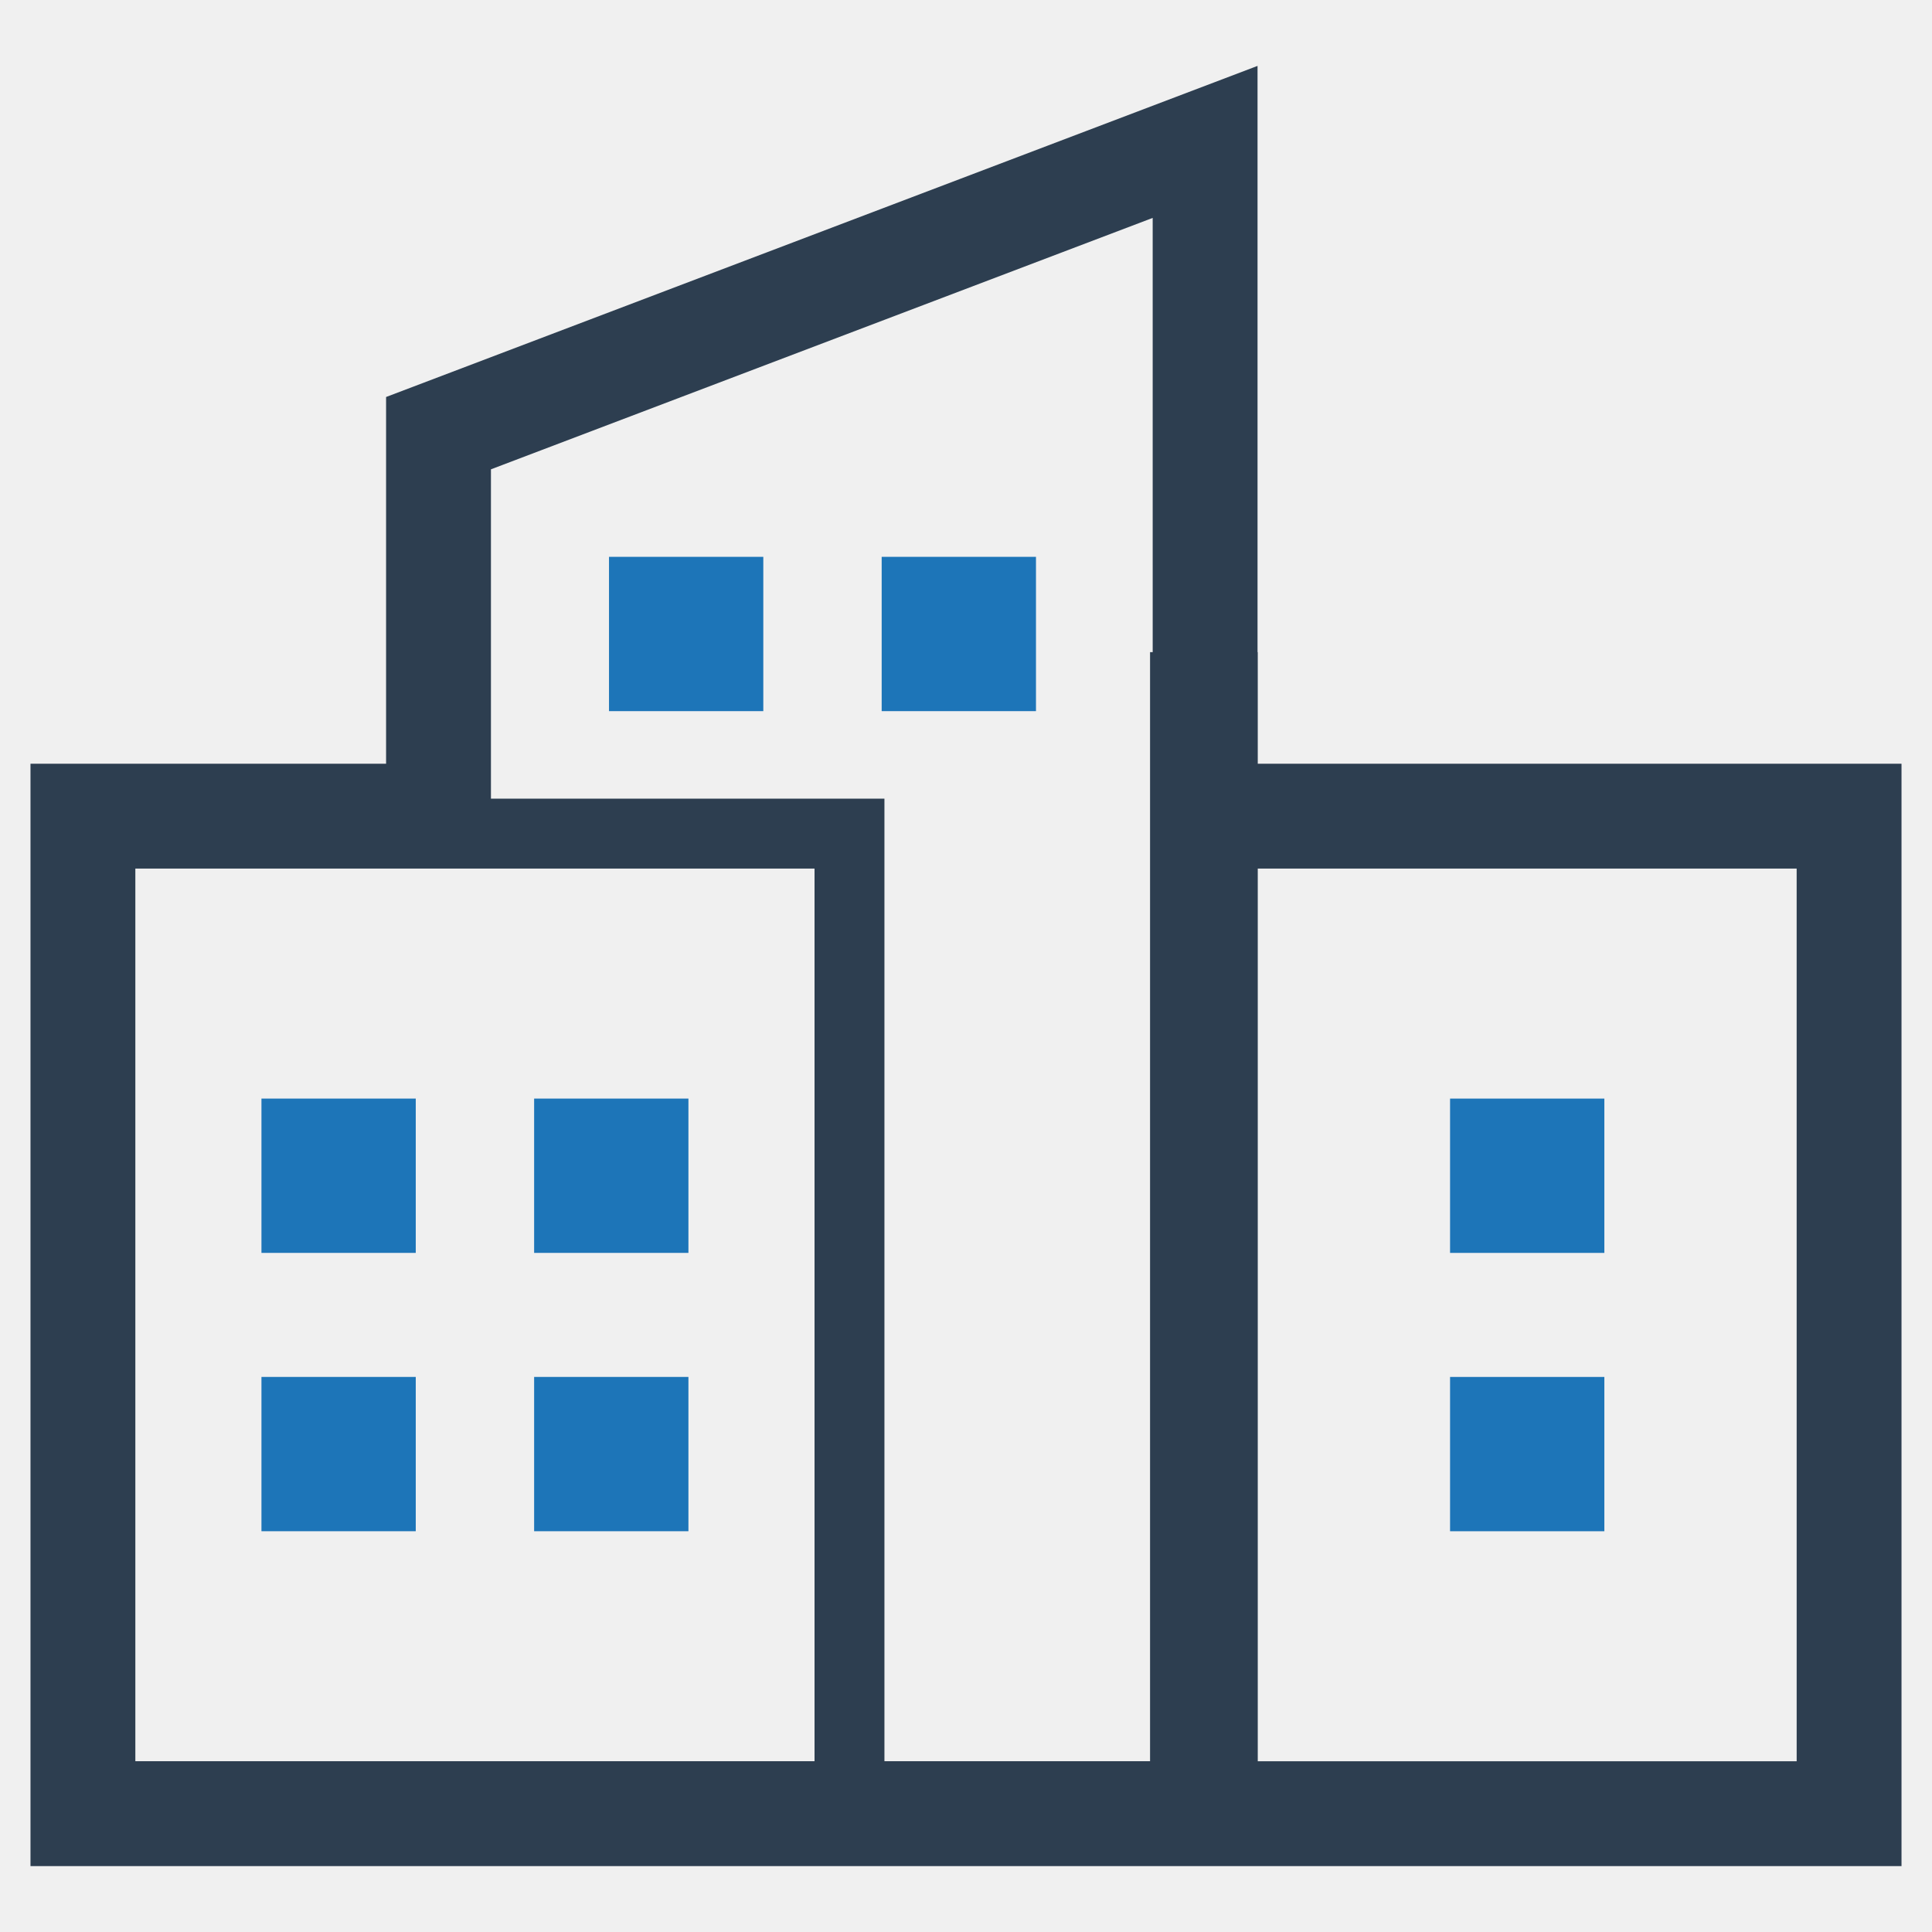
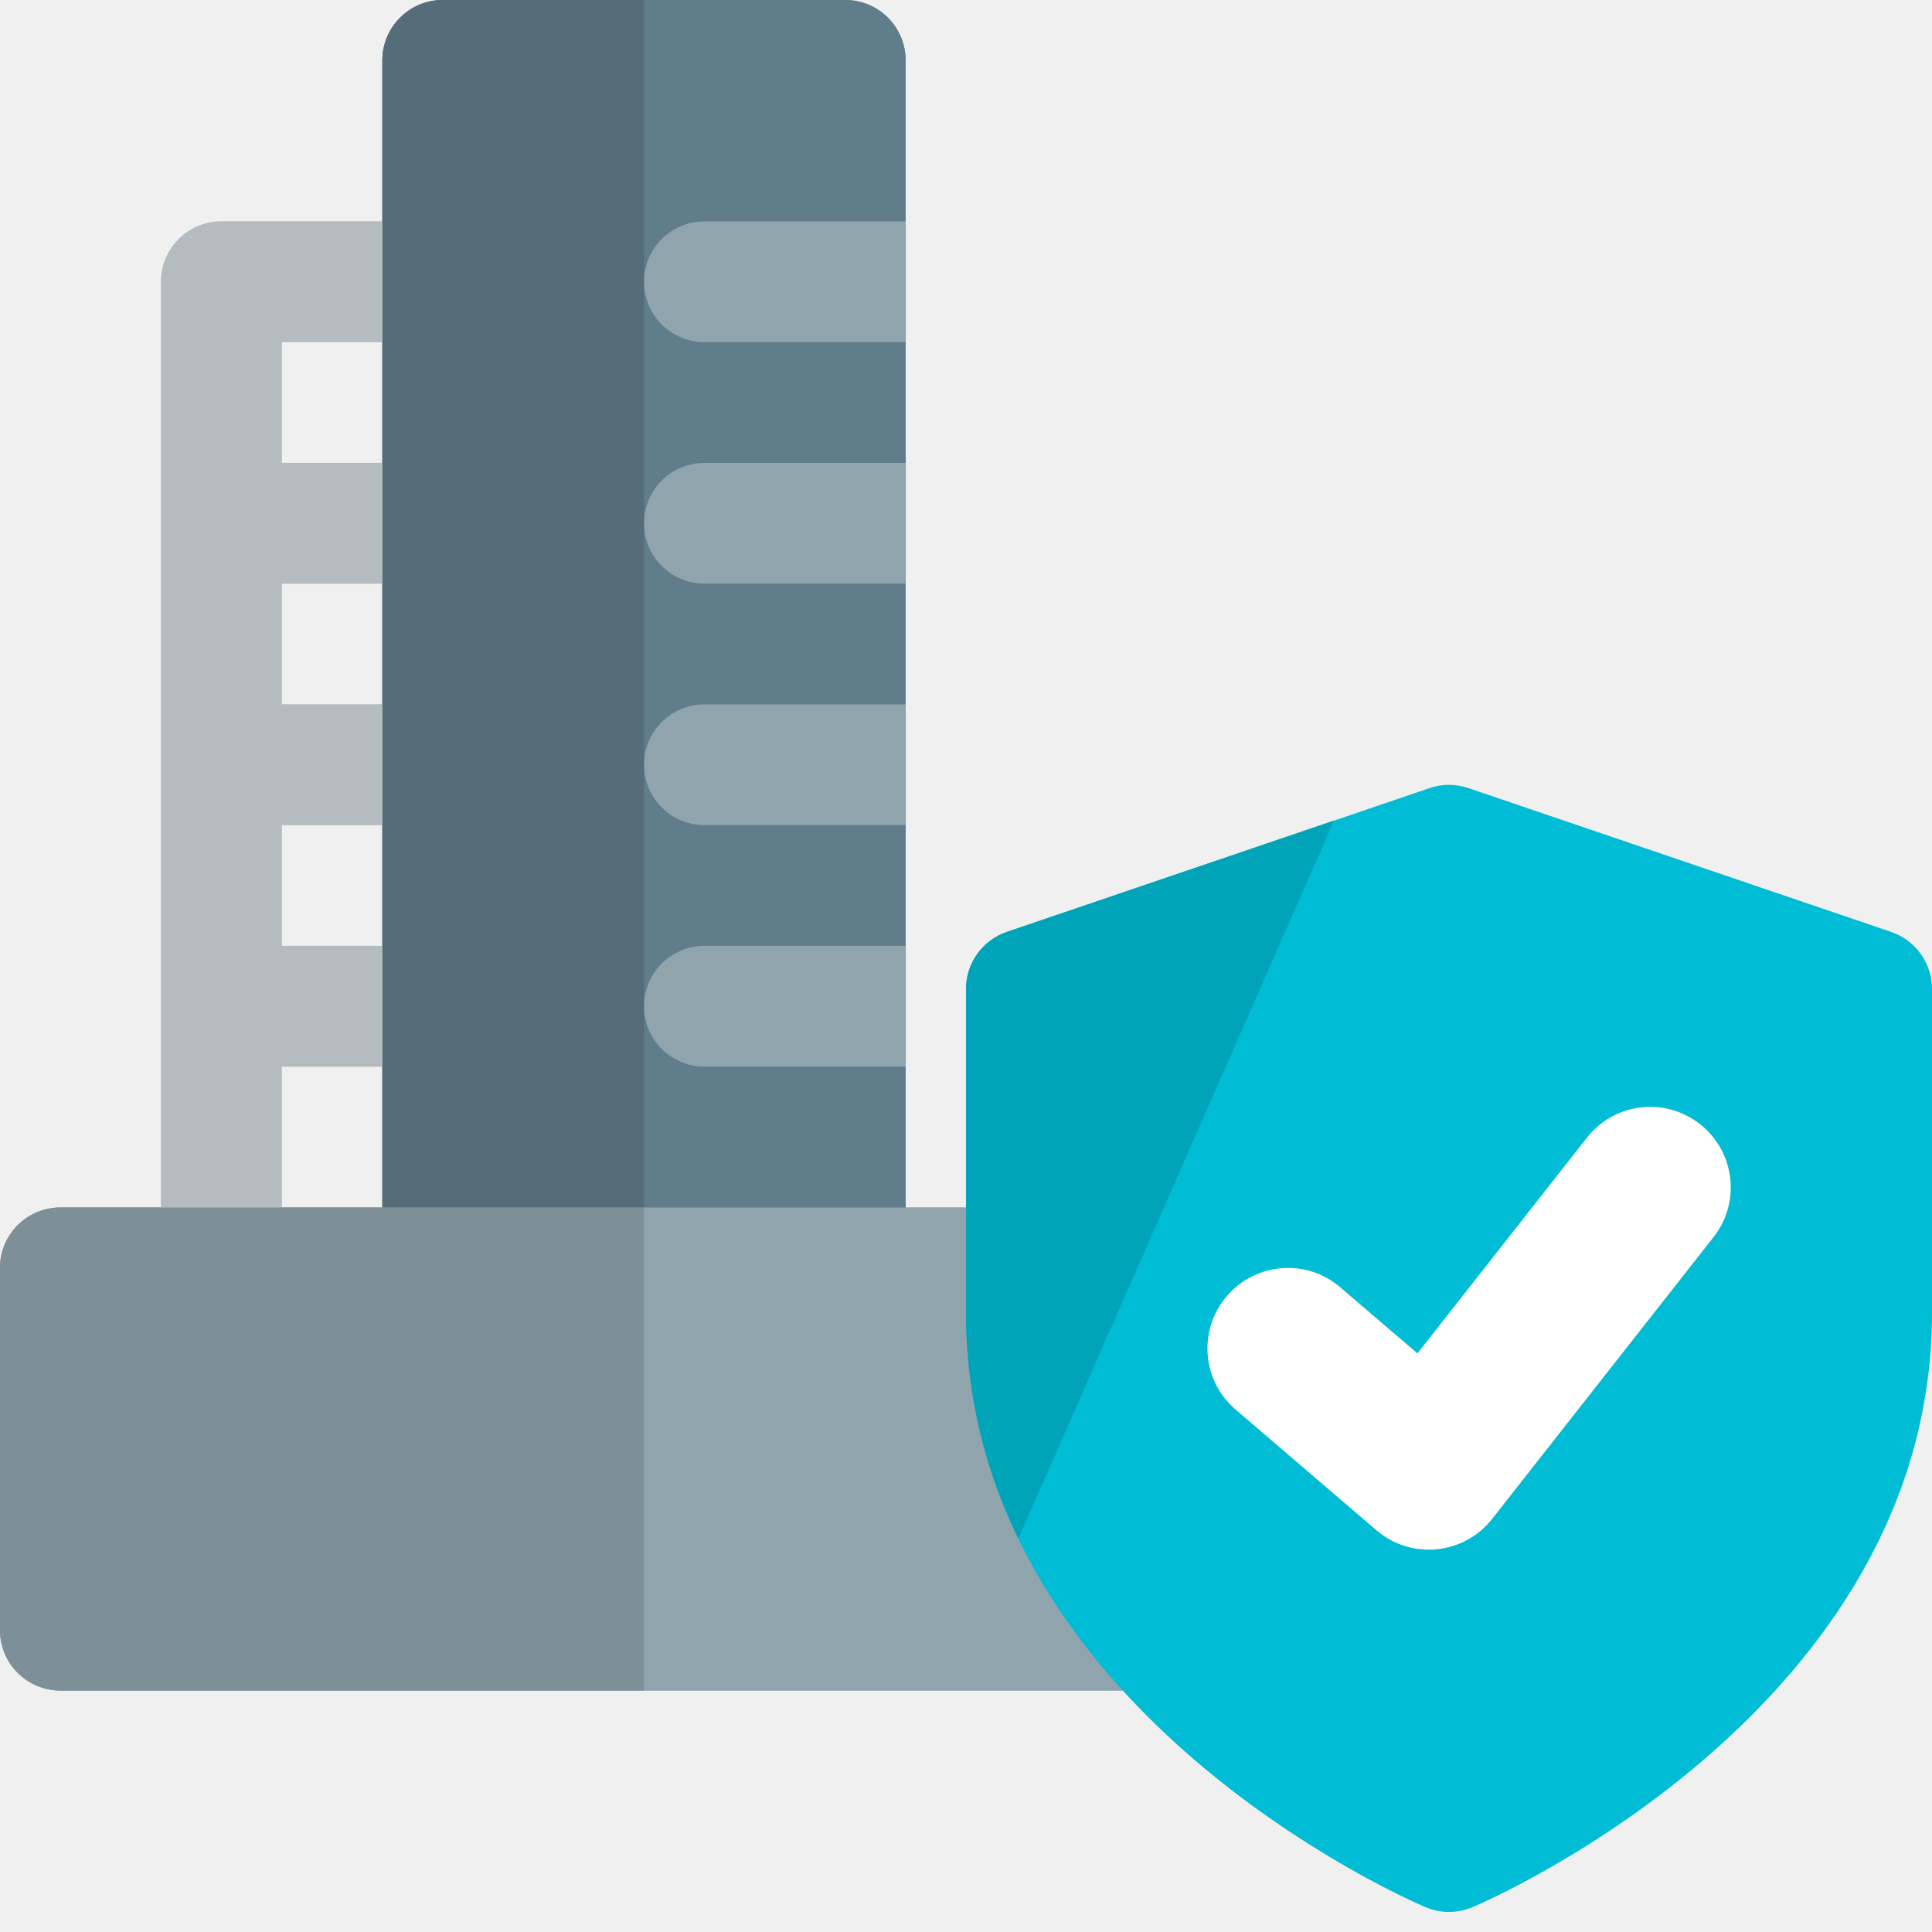
- <svg xmlns="http://www.w3.org/2000/svg" id="Layer_1" viewBox="0 0 128 128">
-   <defs>
-     <style>.cls-1{fill:#1d75b8;}.cls-2{fill:#2d3e50;}</style>
-   </defs>
-   <rect class="cls-1" x="17.322" y="72.784" width="10.223" height="10.223" />
-   <rect class="cls-1" x="35.387" y="72.784" width="10.223" height="10.223" />
-   <rect class="cls-1" x="17.322" y="91.225" width="10.223" height="10.223" />
-   <rect class="cls-1" x="35.387" y="91.225" width="10.223" height="10.223" />
-   <rect class="cls-1" x="96.07" y="91.226" width="10.223" height="10.223" />
-   <rect class="cls-1" x="96.07" y="72.785" width="10.223" height="10.223" />
-   <rect class="cls-1" x="40.348" y="36.892" width="10.223" height="10.223" />
-   <rect class="cls-1" x="58.413" y="36.892" width="10.223" height="10.223" />
-   <path class="cls-2" d="M83.33,50.6V43.207h-.015V4.366L25.579,26.302v24.298L2.02,50.599v73.034l123.96.001V50.6ZM53.965,116.686l-44.998-.001V57.546l23.559.001v-.001l21.439.001Zm22.404-73.479h-.175v73.479L58.596,116.686v-63.771l-26.07-.001V31.094l43.842-16.657Zm42.665,73.48L83.33,116.687V57.547h35.703Z" />
+ <svg xmlns="http://www.w3.org/2000/svg" id="color" height="512" viewBox="0 0 24 24" width="512">
+   <path d="m5.5 7.25c.414 0 .75-.336.75-.75s-.336-.75-.75-.75h-2v-1.5h2c.414 0 .75-.336.75-.75s-.336-.75-.75-.75h-2.75c-.414 0-.75.336-.75.75v12.25c0 .414.336.75.75.75s.75-.336.75-.75v-2.5h2c.414 0 .75-.336.75-.75s-.336-.75-.75-.75h-2v-1.5h2c.414 0 .75-.336.75-.75s-.336-.75-.75-.75h-2v-1.5z" fill="#cfd8dc" />
+   <path d="m10.5 0h-5c-.414 0-.75.336-.75.75v15c0 .414.336.75.75.75h5c.414 0 .75-.336.75-.75v-15c0-.414-.336-.75-.75-.75z" fill="#607d8b" />
+   <g fill="#90a4ae">
+     <path d="m8 12.5c0 .414.336.75.75.75h2.5v-1.5h-2.5c-.414 0-.75.336-.75.75z" />
+     <path d="m8 9.5c0 .414.336.75.75.75h2.5v-1.5h-2.5c-.414 0-.75.336-.75.75z" />
+     <path d="m8 6.5c0 .414.336.75.75.75h2.5v-1.5h-2.5c-.414 0-.75.336-.75.75z" />
+     <path d="m8 3.5c0 .414.336.75.75.75h2.5v-1.5h-2.5c-.414 0-.75.336-.75.75z" />
+     <path d="m19.032 15.222c-.14-.142-.332-.222-.532-.222h-17.75c-.414 0-.75.336-.75.75v4.5c0 .414.336.75.75.75h17.718c.412 0 .747-.333.75-.745l.032-4.5c.001-.199-.077-.392-.218-.533z" />
+   </g>
+   <path d="m5.5 7.25c.414 0 .75-.336.75-.75s-.336-.75-.75-.75h-2v-1.5h2c.414 0 .75-.336.75-.75s-.336-.75-.75-.75h-2.75c-.414 0-.75.336-.75.75v12.25c0 .414.336.75.75.75s.75-.336.75-.75v-2.5h2c.414 0 .75-.336.75-.75s-.336-.75-.75-.75h-2v-1.5h2c.414 0 .75-.336.75-.75s-.336-.75-.75-.75h-2v-1.5z" fill="#cfd8dc" />
+   <path d="m10.5 0h-5c-.414 0-.75.336-.75.75v15c0 .414.336.75.75.75h5c.414 0 .75-.336.75-.75v-15c0-.414-.336-.75-.75-.75z" fill="#607d8b" />
+   <path d="m8 12.5c0 .414.336.75.75.75h2.5v-1.5h-2.5c-.414 0-.75.336-.75.75z" fill="#90a4ae" />
+   <path d="m8 9.5c0 .414.336.75.75.75h2.5v-1.5h-2.5c-.414 0-.75.336-.75.75z" fill="#90a4ae" />
+   <path d="m8 6.5c0 .414.336.75.75.75h2.5v-1.5h-2.5c-.414 0-.75.336-.75.75z" fill="#90a4ae" />
+   <path d="m8 3.5c0 .414.336.75.75.75h2.5v-1.5h-2.5c-.414 0-.75.336-.75.75z" fill="#90a4ae" />
+   <path d="m19.032 15.222c-.14-.142-.332-.222-.532-.222h-17.75c-.414 0-.75.336-.75.75v4.5c0 .414.336.75.75.75h17.718c.412 0 .747-.333.75-.745l.032-4.5c.001-.199-.077-.392-.218-.533z" fill="#90a4ae" />
+   <path d="m4.75 2.75h-2c-.414 0-.75.336-.75.75v11.5h1.5v-1.75h1.25v-1.5h-1.25v-1.5h1.25v-1.5h-1.25v-1.5h1.25v-1.5h-1.25v-1.5h1.25z" fill="#b4bcc0" />
+   <path d="m8 0h-2.5c-.414 0-.75.336-.75.75v2 1.5 1.5 1.5 1.5 1.5 1.5 1.5 1.75h3.25z" fill="#546d79" />
+   <path d="m8 15h-3.25-1.25-1.5-1.25c-.414 0-.75.336-.75.75v4.5c0 .414.336.75.75.75h7.25z" fill="#7d8f97" />
+   <path d="m23.491 11.576-5.25-1.786c-.156-.054-.326-.054-.482 0l-5.25 1.786c-.305.104-.509.389-.509.71v4.018c0 4.904 5.474 7.288 5.707 7.387.188.08.397.08.586 0 .233-.099 5.707-2.483 5.707-7.387v-4.018c0-.321-.204-.606-.509-.71z" fill="#00bcd4" />
+   <path d="m21.286 15.368-2.75 3.5c-.351.447-1.006.512-1.437.142l-1.75-1.5c-.42-.359-.469-.991-.108-1.41.359-.419.991-.468 1.409-.108l.958.82 2.105-2.679c.341-.435.969-.511 1.404-.169.435.341.511.97.169 1.404z" fill="#fff" />
+   <path d="m16.571 10.194-4.062 1.382c-.305.104-.509.389-.509.71v4.018c0 1.052.252 1.988.65 2.81z" fill="#00a4b9" />
</svg>
